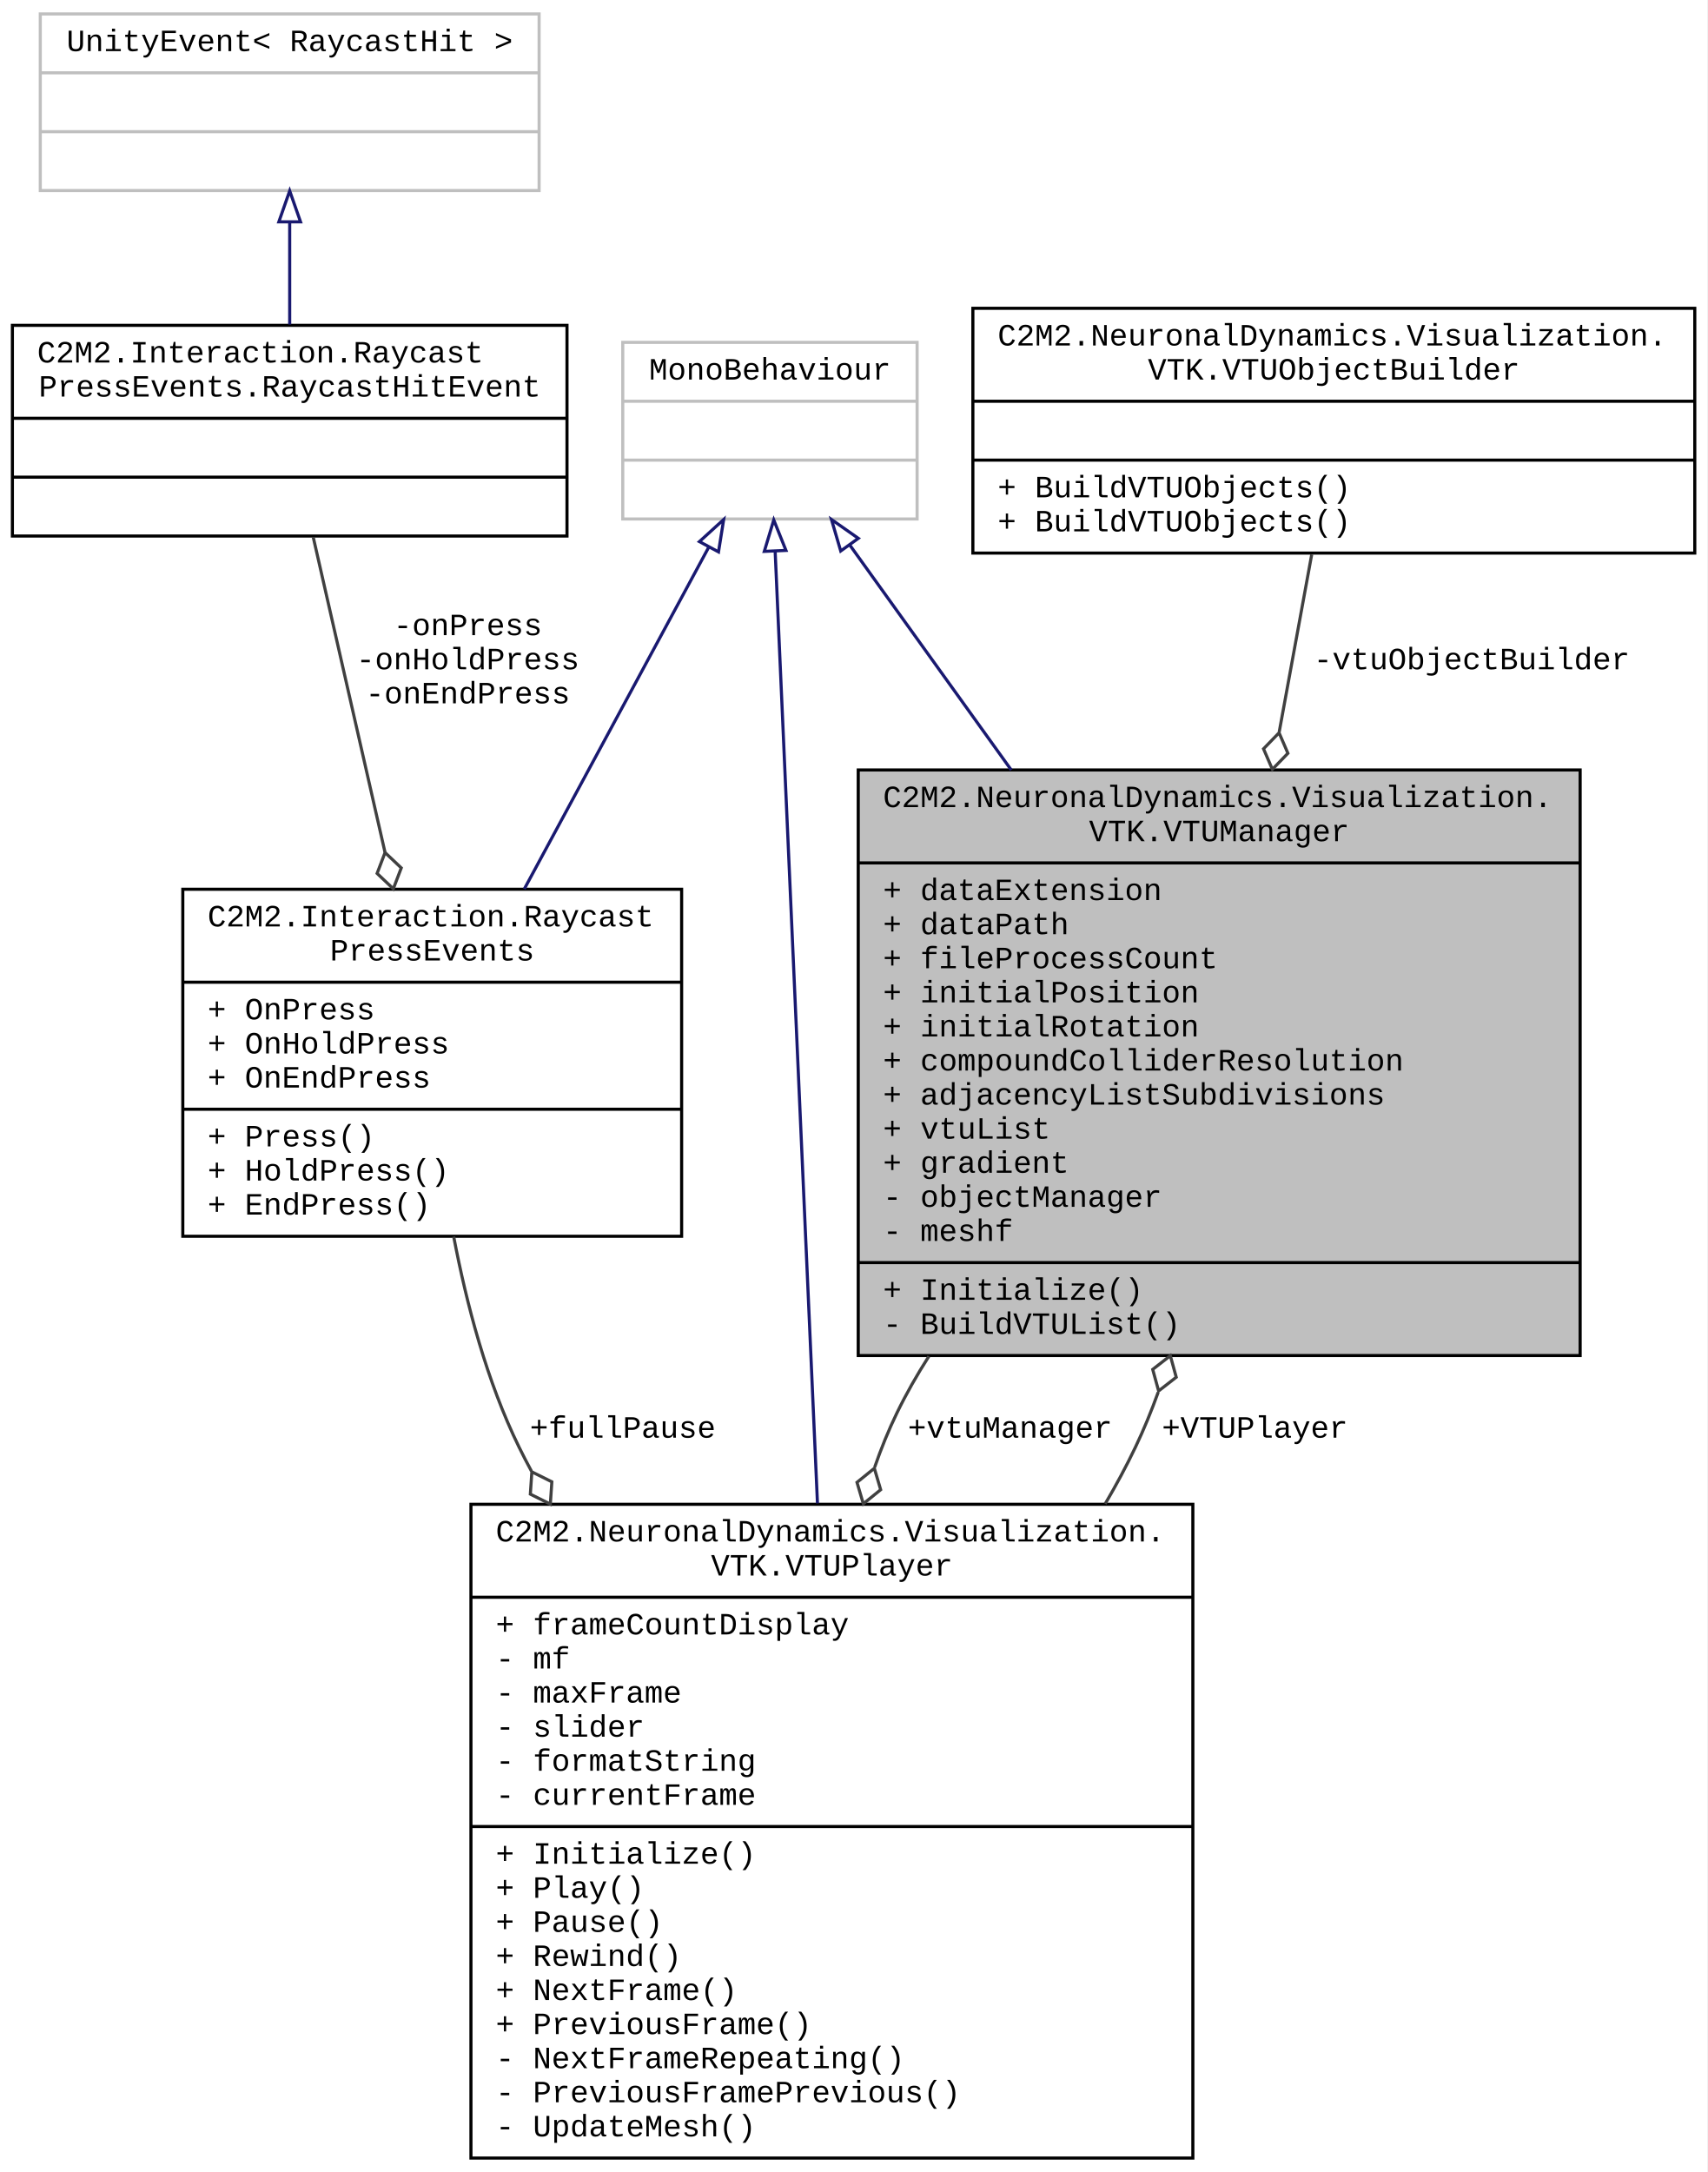
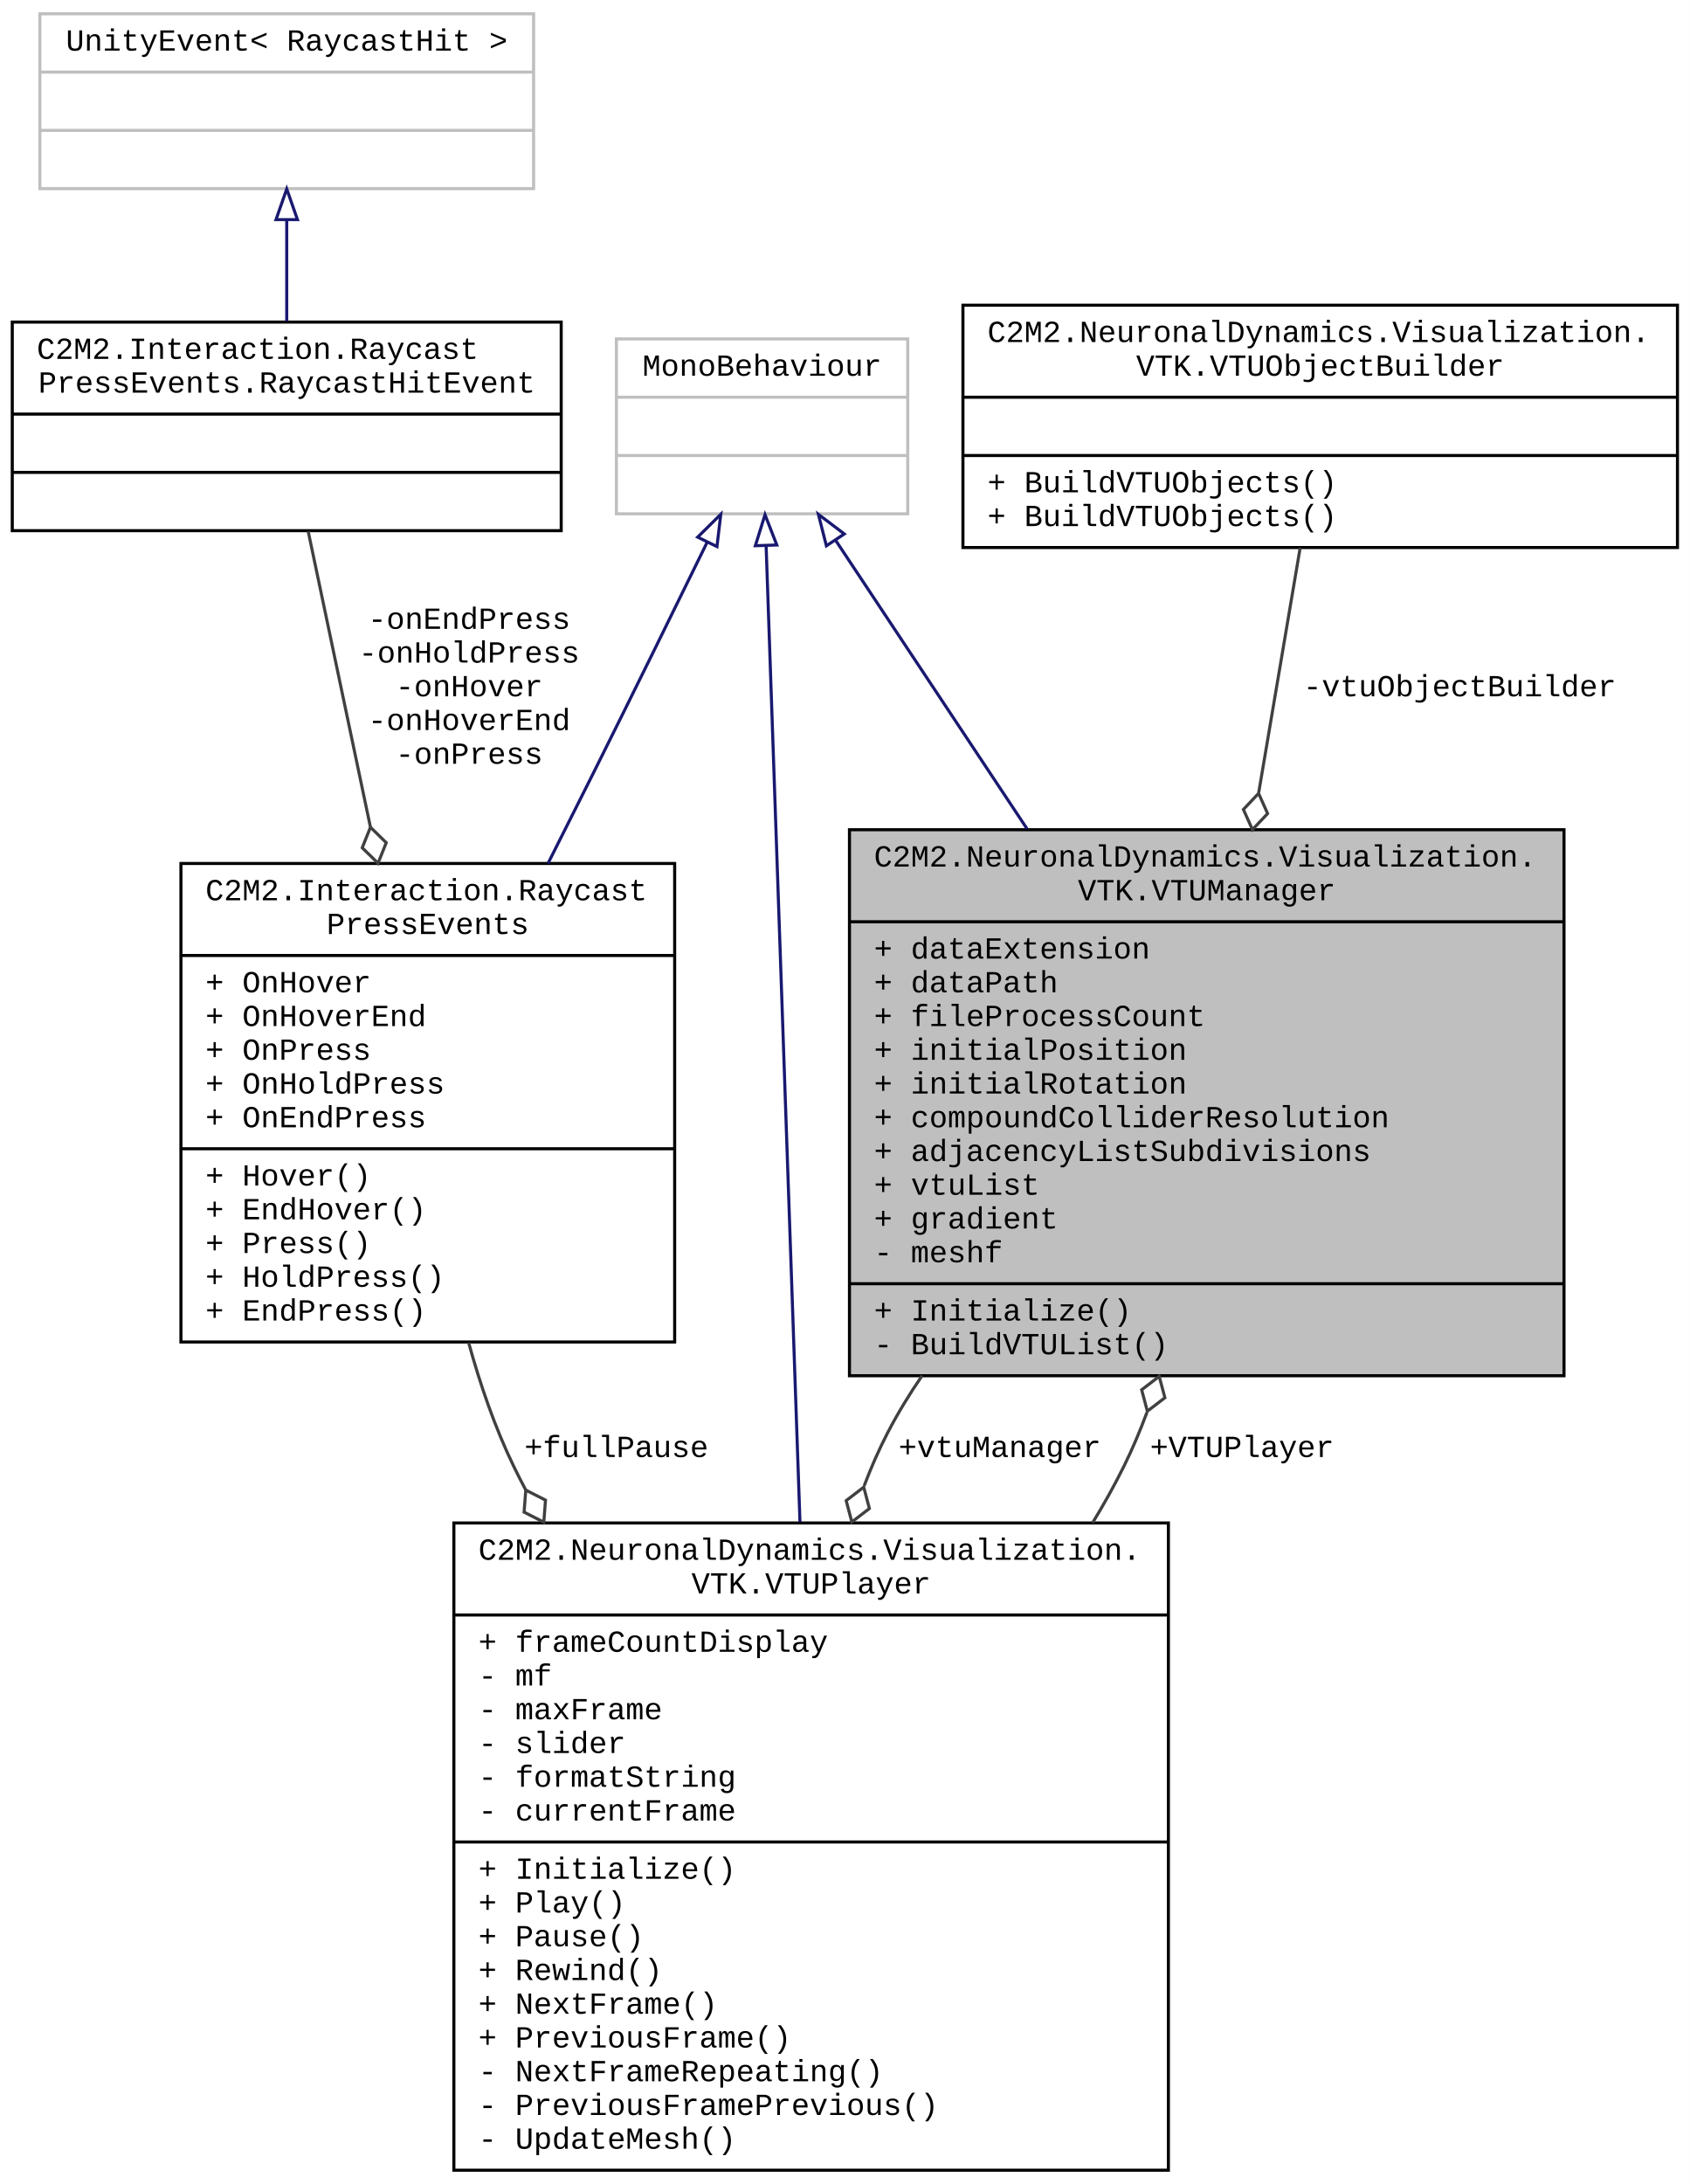
- <svg xmlns="http://www.w3.org/2000/svg" xmlns:xlink="http://www.w3.org/1999/xlink" width="551pt" height="701pt" viewBox="0.00 0.00 551.00 701.00">
-   <g id="graph0" class="graph" transform="scale(1 1) rotate(0) translate(4 697)">
-     <polygon fill="white" stroke="none" points="-4,4 -4,-697 547,-697 547,4 -4,4" />
+ <svg xmlns="http://www.w3.org/2000/svg" xmlns:xlink="http://www.w3.org/1999/xlink" width="551pt" height="712pt" viewBox="0.00 0.00 551.00 712.00">
+   <g id="graph0" class="graph" transform="scale(1 1) rotate(0) translate(4 708)">
+     <polygon fill="white" stroke="transparent" points="-4,4 -4,-708 547,-708 547,4 -4,4" />
    <g id="node1" class="node">
      <g id="a_node1">
        <a xlink:title=" ">
-           <polygon fill="#bfbfbf" stroke="black" points="273,-259.5 273,-448.5 506,-448.5 506,-259.5 273,-259.5" />
-           <text text-anchor="start" x="281" y="-436.5" font-family="Courier New" font-size="10.00">C2M2.NeuronalDynamics.Visualization.</text>
-           <text text-anchor="middle" x="389.5" y="-425.5" font-family="Courier New" font-size="10.00">VTK.VTUManager</text>
-           <polyline fill="none" stroke="black" points="273,-418.5 506,-418.5 " />
-           <text text-anchor="start" x="281" y="-406.5" font-family="Courier New" font-size="10.00">+ dataExtension</text>
-           <text text-anchor="start" x="281" y="-395.5" font-family="Courier New" font-size="10.00">+ dataPath</text>
-           <text text-anchor="start" x="281" y="-384.5" font-family="Courier New" font-size="10.00">+ fileProcessCount</text>
-           <text text-anchor="start" x="281" y="-373.5" font-family="Courier New" font-size="10.00">+ initialPosition</text>
-           <text text-anchor="start" x="281" y="-362.5" font-family="Courier New" font-size="10.00">+ initialRotation</text>
-           <text text-anchor="start" x="281" y="-351.5" font-family="Courier New" font-size="10.00">+ compoundColliderResolution</text>
-           <text text-anchor="start" x="281" y="-340.5" font-family="Courier New" font-size="10.00">+ adjacencyListSubdivisions</text>
-           <text text-anchor="start" x="281" y="-329.5" font-family="Courier New" font-size="10.00">+ vtuList</text>
-           <text text-anchor="start" x="281" y="-318.5" font-family="Courier New" font-size="10.00">+ gradient</text>
-           <text text-anchor="start" x="281" y="-307.5" font-family="Courier New" font-size="10.00">- objectManager</text>
+           <polygon fill="#bfbfbf" stroke="black" points="273,-259.5 273,-437.5 506,-437.5 506,-259.5 273,-259.5" />
+           <text text-anchor="start" x="281" y="-425.5" font-family="Courier New" font-size="10.00">C2M2.NeuronalDynamics.Visualization.</text>
+           <text text-anchor="middle" x="389.5" y="-414.5" font-family="Courier New" font-size="10.00">VTK.VTUManager</text>
+           <polyline fill="none" stroke="black" points="273,-407.5 506,-407.5 " />
+           <text text-anchor="start" x="281" y="-395.5" font-family="Courier New" font-size="10.00">+ dataExtension</text>
+           <text text-anchor="start" x="281" y="-384.5" font-family="Courier New" font-size="10.00">+ dataPath</text>
+           <text text-anchor="start" x="281" y="-373.5" font-family="Courier New" font-size="10.00">+ fileProcessCount</text>
+           <text text-anchor="start" x="281" y="-362.5" font-family="Courier New" font-size="10.00">+ initialPosition</text>
+           <text text-anchor="start" x="281" y="-351.5" font-family="Courier New" font-size="10.00">+ initialRotation</text>
+           <text text-anchor="start" x="281" y="-340.5" font-family="Courier New" font-size="10.00">+ compoundColliderResolution</text>
+           <text text-anchor="start" x="281" y="-329.5" font-family="Courier New" font-size="10.00">+ adjacencyListSubdivisions</text>
+           <text text-anchor="start" x="281" y="-318.5" font-family="Courier New" font-size="10.00">+ vtuList</text>
+           <text text-anchor="start" x="281" y="-307.5" font-family="Courier New" font-size="10.00">+ gradient</text>
          <text text-anchor="start" x="281" y="-296.5" font-family="Courier New" font-size="10.00">- meshf</text>
          <polyline fill="none" stroke="black" points="273,-289.5 506,-289.5 " />
          <text text-anchor="start" x="281" y="-277.5" font-family="Courier New" font-size="10.00">+ Initialize()</text>
          <text text-anchor="start" x="281" y="-266.5" font-family="Courier New" font-size="10.00">- BuildVTUList()</text>
        </a>
      </g>
    </g>
    <g id="node3" class="node">
      <g id="a_node3">
        <a xlink:href="../../dc/d1d/class_c2_m2_1_1_neuronal_dynamics_1_1_visualization_1_1_v_t_k_1_1_v_t_u_player.html" target="_top" xlink:title=" ">
-           <polygon fill="white" stroke="black" points="148,-0.5 148,-211.5 381,-211.5 381,-0.5 148,-0.5" />
-           <text text-anchor="start" x="156" y="-199.5" font-family="Courier New" font-size="10.00">C2M2.NeuronalDynamics.Visualization.</text>
-           <text text-anchor="middle" x="264.5" y="-188.5" font-family="Courier New" font-size="10.00">VTK.VTUPlayer</text>
-           <polyline fill="none" stroke="black" points="148,-181.5 381,-181.5 " />
-           <text text-anchor="start" x="156" y="-169.5" font-family="Courier New" font-size="10.00">+ frameCountDisplay</text>
-           <text text-anchor="start" x="156" y="-158.5" font-family="Courier New" font-size="10.00">- mf</text>
-           <text text-anchor="start" x="156" y="-147.5" font-family="Courier New" font-size="10.00">- maxFrame</text>
-           <text text-anchor="start" x="156" y="-136.5" font-family="Courier New" font-size="10.00">- slider</text>
-           <text text-anchor="start" x="156" y="-125.5" font-family="Courier New" font-size="10.00">- formatString</text>
-           <text text-anchor="start" x="156" y="-114.5" font-family="Courier New" font-size="10.00">- currentFrame</text>
-           <polyline fill="none" stroke="black" points="148,-107.5 381,-107.5 " />
-           <text text-anchor="start" x="156" y="-95.5" font-family="Courier New" font-size="10.00">+ Initialize()</text>
-           <text text-anchor="start" x="156" y="-84.5" font-family="Courier New" font-size="10.00">+ Play()</text>
-           <text text-anchor="start" x="156" y="-73.5" font-family="Courier New" font-size="10.00">+ Pause()</text>
-           <text text-anchor="start" x="156" y="-62.5" font-family="Courier New" font-size="10.00">+ Rewind()</text>
-           <text text-anchor="start" x="156" y="-51.5" font-family="Courier New" font-size="10.00">+ NextFrame()</text>
-           <text text-anchor="start" x="156" y="-40.5" font-family="Courier New" font-size="10.00">+ PreviousFrame()</text>
-           <text text-anchor="start" x="156" y="-29.5" font-family="Courier New" font-size="10.00">- NextFrameRepeating()</text>
-           <text text-anchor="start" x="156" y="-18.5" font-family="Courier New" font-size="10.00">- PreviousFramePrevious()</text>
-           <text text-anchor="start" x="156" y="-7.5" font-family="Courier New" font-size="10.00">- UpdateMesh()</text>
+           <polygon fill="white" stroke="black" points="144,-0.5 144,-211.5 377,-211.5 377,-0.5 144,-0.5" />
+           <text text-anchor="start" x="152" y="-199.5" font-family="Courier New" font-size="10.00">C2M2.NeuronalDynamics.Visualization.</text>
+           <text text-anchor="middle" x="260.5" y="-188.5" font-family="Courier New" font-size="10.00">VTK.VTUPlayer</text>
+           <polyline fill="none" stroke="black" points="144,-181.5 377,-181.5 " />
+           <text text-anchor="start" x="152" y="-169.5" font-family="Courier New" font-size="10.00">+ frameCountDisplay</text>
+           <text text-anchor="start" x="152" y="-158.5" font-family="Courier New" font-size="10.00">- mf</text>
+           <text text-anchor="start" x="152" y="-147.5" font-family="Courier New" font-size="10.00">- maxFrame</text>
+           <text text-anchor="start" x="152" y="-136.5" font-family="Courier New" font-size="10.00">- slider</text>
+           <text text-anchor="start" x="152" y="-125.5" font-family="Courier New" font-size="10.00">- formatString</text>
+           <text text-anchor="start" x="152" y="-114.5" font-family="Courier New" font-size="10.00">- currentFrame</text>
+           <polyline fill="none" stroke="black" points="144,-107.5 377,-107.5 " />
+           <text text-anchor="start" x="152" y="-95.5" font-family="Courier New" font-size="10.00">+ Initialize()</text>
+           <text text-anchor="start" x="152" y="-84.5" font-family="Courier New" font-size="10.00">+ Play()</text>
+           <text text-anchor="start" x="152" y="-73.5" font-family="Courier New" font-size="10.00">+ Pause()</text>
+           <text text-anchor="start" x="152" y="-62.5" font-family="Courier New" font-size="10.00">+ Rewind()</text>
+           <text text-anchor="start" x="152" y="-51.5" font-family="Courier New" font-size="10.00">+ NextFrame()</text>
+           <text text-anchor="start" x="152" y="-40.5" font-family="Courier New" font-size="10.00">+ PreviousFrame()</text>
+           <text text-anchor="start" x="152" y="-29.5" font-family="Courier New" font-size="10.00">- NextFrameRepeating()</text>
+           <text text-anchor="start" x="152" y="-18.5" font-family="Courier New" font-size="10.00">- PreviousFramePrevious()</text>
+           <text text-anchor="start" x="152" y="-7.5" font-family="Courier New" font-size="10.00">- UpdateMesh()</text>
        </a>
      </g>
    </g>
    <g id="edge4" class="edge">
-       <path fill="none" stroke="#404040" d="M295.796,-259.26C291.986,-253.307 288.513,-247.206 285.5,-241 282.774,-235.385 280.388,-229.495 278.3,-223.449" />
-       <polygon fill="none" stroke="#404040" points="278.197,-223.12 272.599,-218.576 274.641,-211.66 280.239,-216.204 278.197,-223.12" />
+       <path fill="none" stroke="#404040" d="M296.67,-259.5C292.55,-253.49 288.78,-247.31 285.5,-241 282.61,-235.43 280.05,-229.58 277.78,-223.57" />
+       <polygon fill="none" stroke="#404040" points="277.65,-223.18 271.93,-218.79 273.77,-211.82 279.5,-216.21 277.65,-223.18" />
      <text text-anchor="middle" x="322" y="-233" font-family="Courier New" font-size="10.00"> +vtuManager</text>
    </g>
    <g id="node2" class="node">
      <g id="a_node2">
        <a xlink:title=" ">
-           <polygon fill="white" stroke="#bfbfbf" points="197,-529.5 197,-586.5 292,-586.5 292,-529.5 197,-529.5" />
-           <text text-anchor="middle" x="244.5" y="-574.5" font-family="Courier New" font-size="10.00">MonoBehaviour</text>
-           <polyline fill="none" stroke="#bfbfbf" points="197,-567.5 292,-567.5 " />
-           <text text-anchor="middle" x="244.5" y="-555.5" font-family="Courier New" font-size="10.00"> </text>
-           <polyline fill="none" stroke="#bfbfbf" points="197,-548.5 292,-548.5 " />
-           <text text-anchor="middle" x="244.5" y="-536.5" font-family="Courier New" font-size="10.00"> </text>
+           <polygon fill="white" stroke="#bfbfbf" points="197,-540.5 197,-597.5 292,-597.5 292,-540.5 197,-540.5" />
+           <text text-anchor="middle" x="244.5" y="-585.5" font-family="Courier New" font-size="10.00">MonoBehaviour</text>
+           <polyline fill="none" stroke="#bfbfbf" points="197,-578.5 292,-578.5 " />
+           <text text-anchor="middle" x="244.5" y="-566.5" font-family="Courier New" font-size="10.00"> </text>
+           <polyline fill="none" stroke="#bfbfbf" points="197,-559.5 292,-559.5 " />
+           <text text-anchor="middle" x="244.5" y="-547.5" font-family="Courier New" font-size="10.00"> </text>
        </a>
      </g>
    </g>
    <g id="edge1" class="edge">
-       <path fill="none" stroke="midnightblue" d="M270.326,-521.022C284.912,-500.702 303.881,-474.276 322.381,-448.503" />
-       <polygon fill="none" stroke="midnightblue" points="267.346,-519.172 264.358,-529.336 273.032,-523.254 267.346,-519.172" />
+       <path fill="none" stroke="midnightblue" d="M268.59,-531.7C285.58,-506.09 309.11,-470.64 330.9,-437.8" />
+       <polygon fill="none" stroke="midnightblue" points="265.48,-530.06 262.86,-540.33 271.31,-533.93 265.48,-530.06" />
    </g>
    <g id="edge3" class="edge">
-       <path fill="none" stroke="midnightblue" d="M246.185,-519.083C249.167,-452.001 255.469,-310.207 259.842,-211.814" />
-       <polygon fill="none" stroke="midnightblue" points="242.684,-519.045 245.736,-529.19 249.677,-519.355 242.684,-519.045" />
+       <path fill="none" stroke="midnightblue" d="M245.83,-529.82C248.22,-460.8 253.35,-313.05 256.86,-211.85" />
+       <polygon fill="none" stroke="midnightblue" points="242.31,-530.09 245.46,-540.2 249.31,-530.33 242.31,-530.09" />
    </g>
    <g id="node4" class="node">
      <g id="a_node4">
        <a xlink:href="../../d8/d68/class_c2_m2_1_1_interaction_1_1_raycast_press_events.html" target="_top" xlink:title="Store custom events that the corresponding RaycastTriggerManager will invoke">
-           <polygon fill="white" stroke="black" points="55,-298 55,-410 216,-410 216,-298 55,-298" />
-           <text text-anchor="start" x="63" y="-398" font-family="Courier New" font-size="10.00">C2M2.Interaction.Raycast</text>
-           <text text-anchor="middle" x="135.5" y="-387" font-family="Courier New" font-size="10.00">PressEvents</text>
-           <polyline fill="none" stroke="black" points="55,-380 216,-380 " />
-           <text text-anchor="start" x="63" y="-368" font-family="Courier New" font-size="10.00">+ OnPress</text>
-           <text text-anchor="start" x="63" y="-357" font-family="Courier New" font-size="10.00">+ OnHoldPress</text>
-           <text text-anchor="start" x="63" y="-346" font-family="Courier New" font-size="10.00">+ OnEndPress</text>
-           <polyline fill="none" stroke="black" points="55,-339 216,-339 " />
-           <text text-anchor="start" x="63" y="-327" font-family="Courier New" font-size="10.00">+ Press()</text>
-           <text text-anchor="start" x="63" y="-316" font-family="Courier New" font-size="10.00">+ HoldPress()</text>
-           <text text-anchor="start" x="63" y="-305" font-family="Courier New" font-size="10.00">+ EndPress()</text>
+           <polygon fill="white" stroke="black" points="55,-270.5 55,-426.5 216,-426.5 216,-270.5 55,-270.5" />
+           <text text-anchor="start" x="63" y="-414.5" font-family="Courier New" font-size="10.00">C2M2.Interaction.Raycast</text>
+           <text text-anchor="middle" x="135.5" y="-403.5" font-family="Courier New" font-size="10.00">PressEvents</text>
+           <polyline fill="none" stroke="black" points="55,-396.5 216,-396.5 " />
+           <text text-anchor="start" x="63" y="-384.5" font-family="Courier New" font-size="10.00">+ OnHover</text>
+           <text text-anchor="start" x="63" y="-373.5" font-family="Courier New" font-size="10.00">+ OnHoverEnd</text>
+           <text text-anchor="start" x="63" y="-362.5" font-family="Courier New" font-size="10.00">+ OnPress</text>
+           <text text-anchor="start" x="63" y="-351.5" font-family="Courier New" font-size="10.00">+ OnHoldPress</text>
+           <text text-anchor="start" x="63" y="-340.5" font-family="Courier New" font-size="10.00">+ OnEndPress</text>
+           <polyline fill="none" stroke="black" points="55,-333.5 216,-333.5 " />
+           <text text-anchor="start" x="63" y="-321.5" font-family="Courier New" font-size="10.00">+ Hover()</text>
+           <text text-anchor="start" x="63" y="-310.5" font-family="Courier New" font-size="10.00">+ EndHover()</text>
+           <text text-anchor="start" x="63" y="-299.5" font-family="Courier New" font-size="10.00">+ Press()</text>
+           <text text-anchor="start" x="63" y="-288.5" font-family="Courier New" font-size="10.00">+ HoldPress()</text>
+           <text text-anchor="start" x="63" y="-277.5" font-family="Courier New" font-size="10.00">+ EndPress()</text>
        </a>
      </g>
    </g>
    <g id="edge6" class="edge">
-       <path fill="none" stroke="midnightblue" d="M224.669,-520.248C208.064,-489.476 184.117,-445.097 165.22,-410.077" />
-       <polygon fill="none" stroke="midnightblue" points="221.744,-522.198 229.573,-529.336 227.904,-518.874 221.744,-522.198" />
+       <path fill="none" stroke="midnightblue" d="M226.52,-531.08C215.83,-509.21 201.97,-480.99 189.5,-456 184.73,-446.45 179.7,-436.43 174.7,-426.52" />
+       <polygon fill="none" stroke="midnightblue" points="223.5,-532.89 231.04,-540.34 229.79,-529.81 223.5,-532.89" />
    </g>
    <g id="edge2" class="edge">
-       <path fill="none" stroke="#404040" d="M352.71,-211.656C356.269,-217.705 359.565,-223.837 362.5,-230 365.192,-235.653 367.62,-241.581 369.808,-247.652" />
-       <polygon fill="none" stroke="#404040" points="369.95,-248.077 375.636,-252.511 373.73,-259.466 368.043,-255.031 369.95,-248.077" />
+       <path fill="none" stroke="#404040" d="M352.26,-211.52C355.98,-217.61 359.43,-223.78 362.5,-230 365.27,-235.6 367.76,-241.5 370,-247.54" />
+       <polygon fill="none" stroke="#404040" points="370.14,-247.94 375.86,-252.33 374,-259.3 368.28,-254.91 370.14,-247.94" />
      <text text-anchor="middle" x="401" y="-233" font-family="Courier New" font-size="10.00"> +VTUPlayer</text>
    </g>
    <g id="edge5" class="edge">
-       <path fill="none" stroke="#404040" d="M142.434,-297.886C146.605,-275.983 153.188,-251.043 163.5,-230 164.782,-227.383 166.131,-224.773 167.537,-222.174" />
-       <polygon fill="none" stroke="#404040" points="167.655,-221.967 167.171,-214.772 173.627,-211.558 174.111,-218.753 167.655,-221.967" />
+       <path fill="none" stroke="#404040" d="M148.82,-270.3C152.61,-256.51 157.42,-242.55 163.5,-230 164.75,-227.42 166.06,-224.84 167.43,-222.27" />
+       <polygon fill="none" stroke="#404040" points="167.45,-222.22 166.9,-215.03 173.33,-211.76 173.88,-218.95 167.45,-222.22" />
      <text text-anchor="middle" x="197" y="-233" font-family="Courier New" font-size="10.00"> +fullPause</text>
    </g>
    <g id="node5" class="node">
      <g id="a_node5">
        <a xlink:href="../../d2/d43/class_c2_m2_1_1_interaction_1_1_raycast_press_events_1_1_raycast_hit_event.html" target="_top" xlink:title=" ">
-           <polygon fill="white" stroke="black" points="0,-524 0,-592 179,-592 179,-524 0,-524" />
-           <text text-anchor="start" x="8" y="-580" font-family="Courier New" font-size="10.00">C2M2.Interaction.Raycast</text>
-           <text text-anchor="middle" x="89.5" y="-569" font-family="Courier New" font-size="10.00">PressEvents.RaycastHitEvent</text>
-           <polyline fill="none" stroke="black" points="0,-562 179,-562 " />
-           <text text-anchor="middle" x="89.5" y="-550" font-family="Courier New" font-size="10.00"> </text>
-           <polyline fill="none" stroke="black" points="0,-543 179,-543 " />
-           <text text-anchor="middle" x="89.5" y="-531" font-family="Courier New" font-size="10.00"> </text>
+           <polygon fill="white" stroke="black" points="0,-535 0,-603 179,-603 179,-535 0,-535" />
+           <text text-anchor="start" x="8" y="-591" font-family="Courier New" font-size="10.00">C2M2.Interaction.Raycast</text>
+           <text text-anchor="middle" x="89.5" y="-580" font-family="Courier New" font-size="10.00">PressEvents.RaycastHitEvent</text>
+           <polyline fill="none" stroke="black" points="0,-573 179,-573 " />
+           <text text-anchor="middle" x="89.5" y="-561" font-family="Courier New" font-size="10.00"> </text>
+           <polyline fill="none" stroke="black" points="0,-554 179,-554 " />
+           <text text-anchor="middle" x="89.5" y="-542" font-family="Courier New" font-size="10.00"> </text>
        </a>
      </g>
    </g>
    <g id="edge7" class="edge">
-       <path fill="none" stroke="#404040" d="M97.096,-523.644C103.373,-496.078 112.484,-456.071 120.256,-421.94" />
-       <polygon fill="none" stroke="#404040" points="120.278,-421.844 117.71,-415.105 122.943,-410.143 125.511,-416.882 120.278,-421.844" />
-       <text text-anchor="middle" x="147" y="-492" font-family="Courier New" font-size="10.00"> -onPress</text>
-       <text text-anchor="middle" x="147" y="-481" font-family="Courier New" font-size="10.00">-onHoldPress</text>
-       <text text-anchor="middle" x="147" y="-470" font-family="Courier New" font-size="10.00">-onEndPress</text>
+       <path fill="none" stroke="#404040" d="M96.49,-534.81C101.88,-509.18 109.61,-472.47 116.77,-438.46" />
+       <polygon fill="none" stroke="#404040" points="116.8,-438.32 114.12,-431.62 119.27,-426.57 121.95,-433.27 116.8,-438.32" />
+       <text text-anchor="middle" x="149" y="-503" font-family="Courier New" font-size="10.00"> -onEndPress</text>
+       <text text-anchor="middle" x="149" y="-492" font-family="Courier New" font-size="10.00">-onHoldPress</text>
+       <text text-anchor="middle" x="149" y="-481" font-family="Courier New" font-size="10.00">-onHover</text>
+       <text text-anchor="middle" x="149" y="-470" font-family="Courier New" font-size="10.00">-onHoverEnd</text>
+       <text text-anchor="middle" x="149" y="-459" font-family="Courier New" font-size="10.00">-onPress</text>
    </g>
    <g id="node6" class="node">
      <g id="a_node6">
        <a xlink:title=" ">
-           <polygon fill="white" stroke="#bfbfbf" points="9,-635.5 9,-692.5 170,-692.5 170,-635.5 9,-635.5" />
-           <text text-anchor="middle" x="89.5" y="-680.5" font-family="Courier New" font-size="10.00">UnityEvent&lt; RaycastHit &gt;</text>
-           <polyline fill="none" stroke="#bfbfbf" points="9,-673.5 170,-673.5 " />
-           <text text-anchor="middle" x="89.5" y="-661.5" font-family="Courier New" font-size="10.00"> </text>
-           <polyline fill="none" stroke="#bfbfbf" points="9,-654.5 170,-654.5 " />
-           <text text-anchor="middle" x="89.5" y="-642.5" font-family="Courier New" font-size="10.00"> </text>
+           <polygon fill="white" stroke="#bfbfbf" points="9,-646.5 9,-703.5 170,-703.5 170,-646.5 9,-646.5" />
+           <text text-anchor="middle" x="89.5" y="-691.5" font-family="Courier New" font-size="10.00">UnityEvent&lt; RaycastHit &gt;</text>
+           <polyline fill="none" stroke="#bfbfbf" points="9,-684.5 170,-684.5 " />
+           <text text-anchor="middle" x="89.5" y="-672.5" font-family="Courier New" font-size="10.00"> </text>
+           <polyline fill="none" stroke="#bfbfbf" points="9,-665.5 170,-665.5 " />
+           <text text-anchor="middle" x="89.5" y="-653.5" font-family="Courier New" font-size="10.00"> </text>
        </a>
      </g>
    </g>
    <g id="edge8" class="edge">
-       <path fill="none" stroke="midnightblue" d="M89.5,-625.372C89.5,-614.55 89.5,-602.828 89.5,-592.288" />
-       <polygon fill="none" stroke="midnightblue" points="86,-625.403 89.5,-635.403 93,-625.403 86,-625.403" />
+       <path fill="none" stroke="midnightblue" d="M89.5,-636.37C89.5,-625.55 89.5,-613.83 89.5,-603.29" />
+       <polygon fill="none" stroke="midnightblue" points="86,-636.4 89.5,-646.4 93,-636.4 86,-636.4" />
    </g>
    <g id="node7" class="node">
      <g id="a_node7">
        <a xlink:href="../../da/da3/class_c2_m2_1_1_neuronal_dynamics_1_1_visualization_1_1_v_t_k_1_1_v_t_u_object_builder.html" target="_top" xlink:title="Overarching manager to control order of events for reading in VTK data, positioning it,...">
-           <polygon fill="white" stroke="black" points="310,-518.5 310,-597.5 543,-597.5 543,-518.5 310,-518.5" />
-           <text text-anchor="start" x="318" y="-585.5" font-family="Courier New" font-size="10.00">C2M2.NeuronalDynamics.Visualization.</text>
-           <text text-anchor="middle" x="426.5" y="-574.5" font-family="Courier New" font-size="10.00">VTK.VTUObjectBuilder</text>
-           <polyline fill="none" stroke="black" points="310,-567.5 543,-567.5 " />
-           <text text-anchor="middle" x="426.5" y="-555.5" font-family="Courier New" font-size="10.00"> </text>
-           <polyline fill="none" stroke="black" points="310,-548.5 543,-548.5 " />
+           <polygon fill="white" stroke="black" points="310,-529.5 310,-608.5 543,-608.5 543,-529.5 310,-529.5" />
+           <text text-anchor="start" x="318" y="-596.5" font-family="Courier New" font-size="10.00">C2M2.NeuronalDynamics.Visualization.</text>
+           <text text-anchor="middle" x="426.5" y="-585.5" font-family="Courier New" font-size="10.00">VTK.VTUObjectBuilder</text>
+           <polyline fill="none" stroke="black" points="310,-578.5 543,-578.5 " />
+           <text text-anchor="middle" x="426.5" y="-566.5" font-family="Courier New" font-size="10.00"> </text>
+           <polyline fill="none" stroke="black" points="310,-559.5 543,-559.5 " />
+           <text text-anchor="start" x="318" y="-547.5" font-family="Courier New" font-size="10.00">+ BuildVTUObjects()</text>
          <text text-anchor="start" x="318" y="-536.5" font-family="Courier New" font-size="10.00">+ BuildVTUObjects()</text>
-           <text text-anchor="start" x="318" y="-525.5" font-family="Courier New" font-size="10.00">+ BuildVTUObjects()</text>
        </a>
      </g>
    </g>
    <g id="edge9" class="edge">
-       <path fill="none" stroke="#404040" d="M419.366,-518.052C416.329,-501.473 412.625,-481.25 408.873,-460.766" />
-       <polygon fill="none" stroke="#404040" points="408.825,-460.504 403.81,-455.323 406.663,-448.701 411.679,-453.882 408.825,-460.504" />
-       <text text-anchor="middle" x="471" y="-481" font-family="Courier New" font-size="10.00"> -vtuObjectBuilder</text>
+       <path fill="none" stroke="#404040" d="M419.97,-529.44C416.19,-507.14 411.25,-477.96 406.45,-449.61" />
+       <polygon fill="none" stroke="#404040" points="406.41,-449.36 401.46,-444.11 404.41,-437.53 409.35,-442.77 406.41,-449.36" />
+       <text text-anchor="middle" x="472" y="-481" font-family="Courier New" font-size="10.00"> -vtuObjectBuilder</text>
    </g>
  </g>
</svg>
